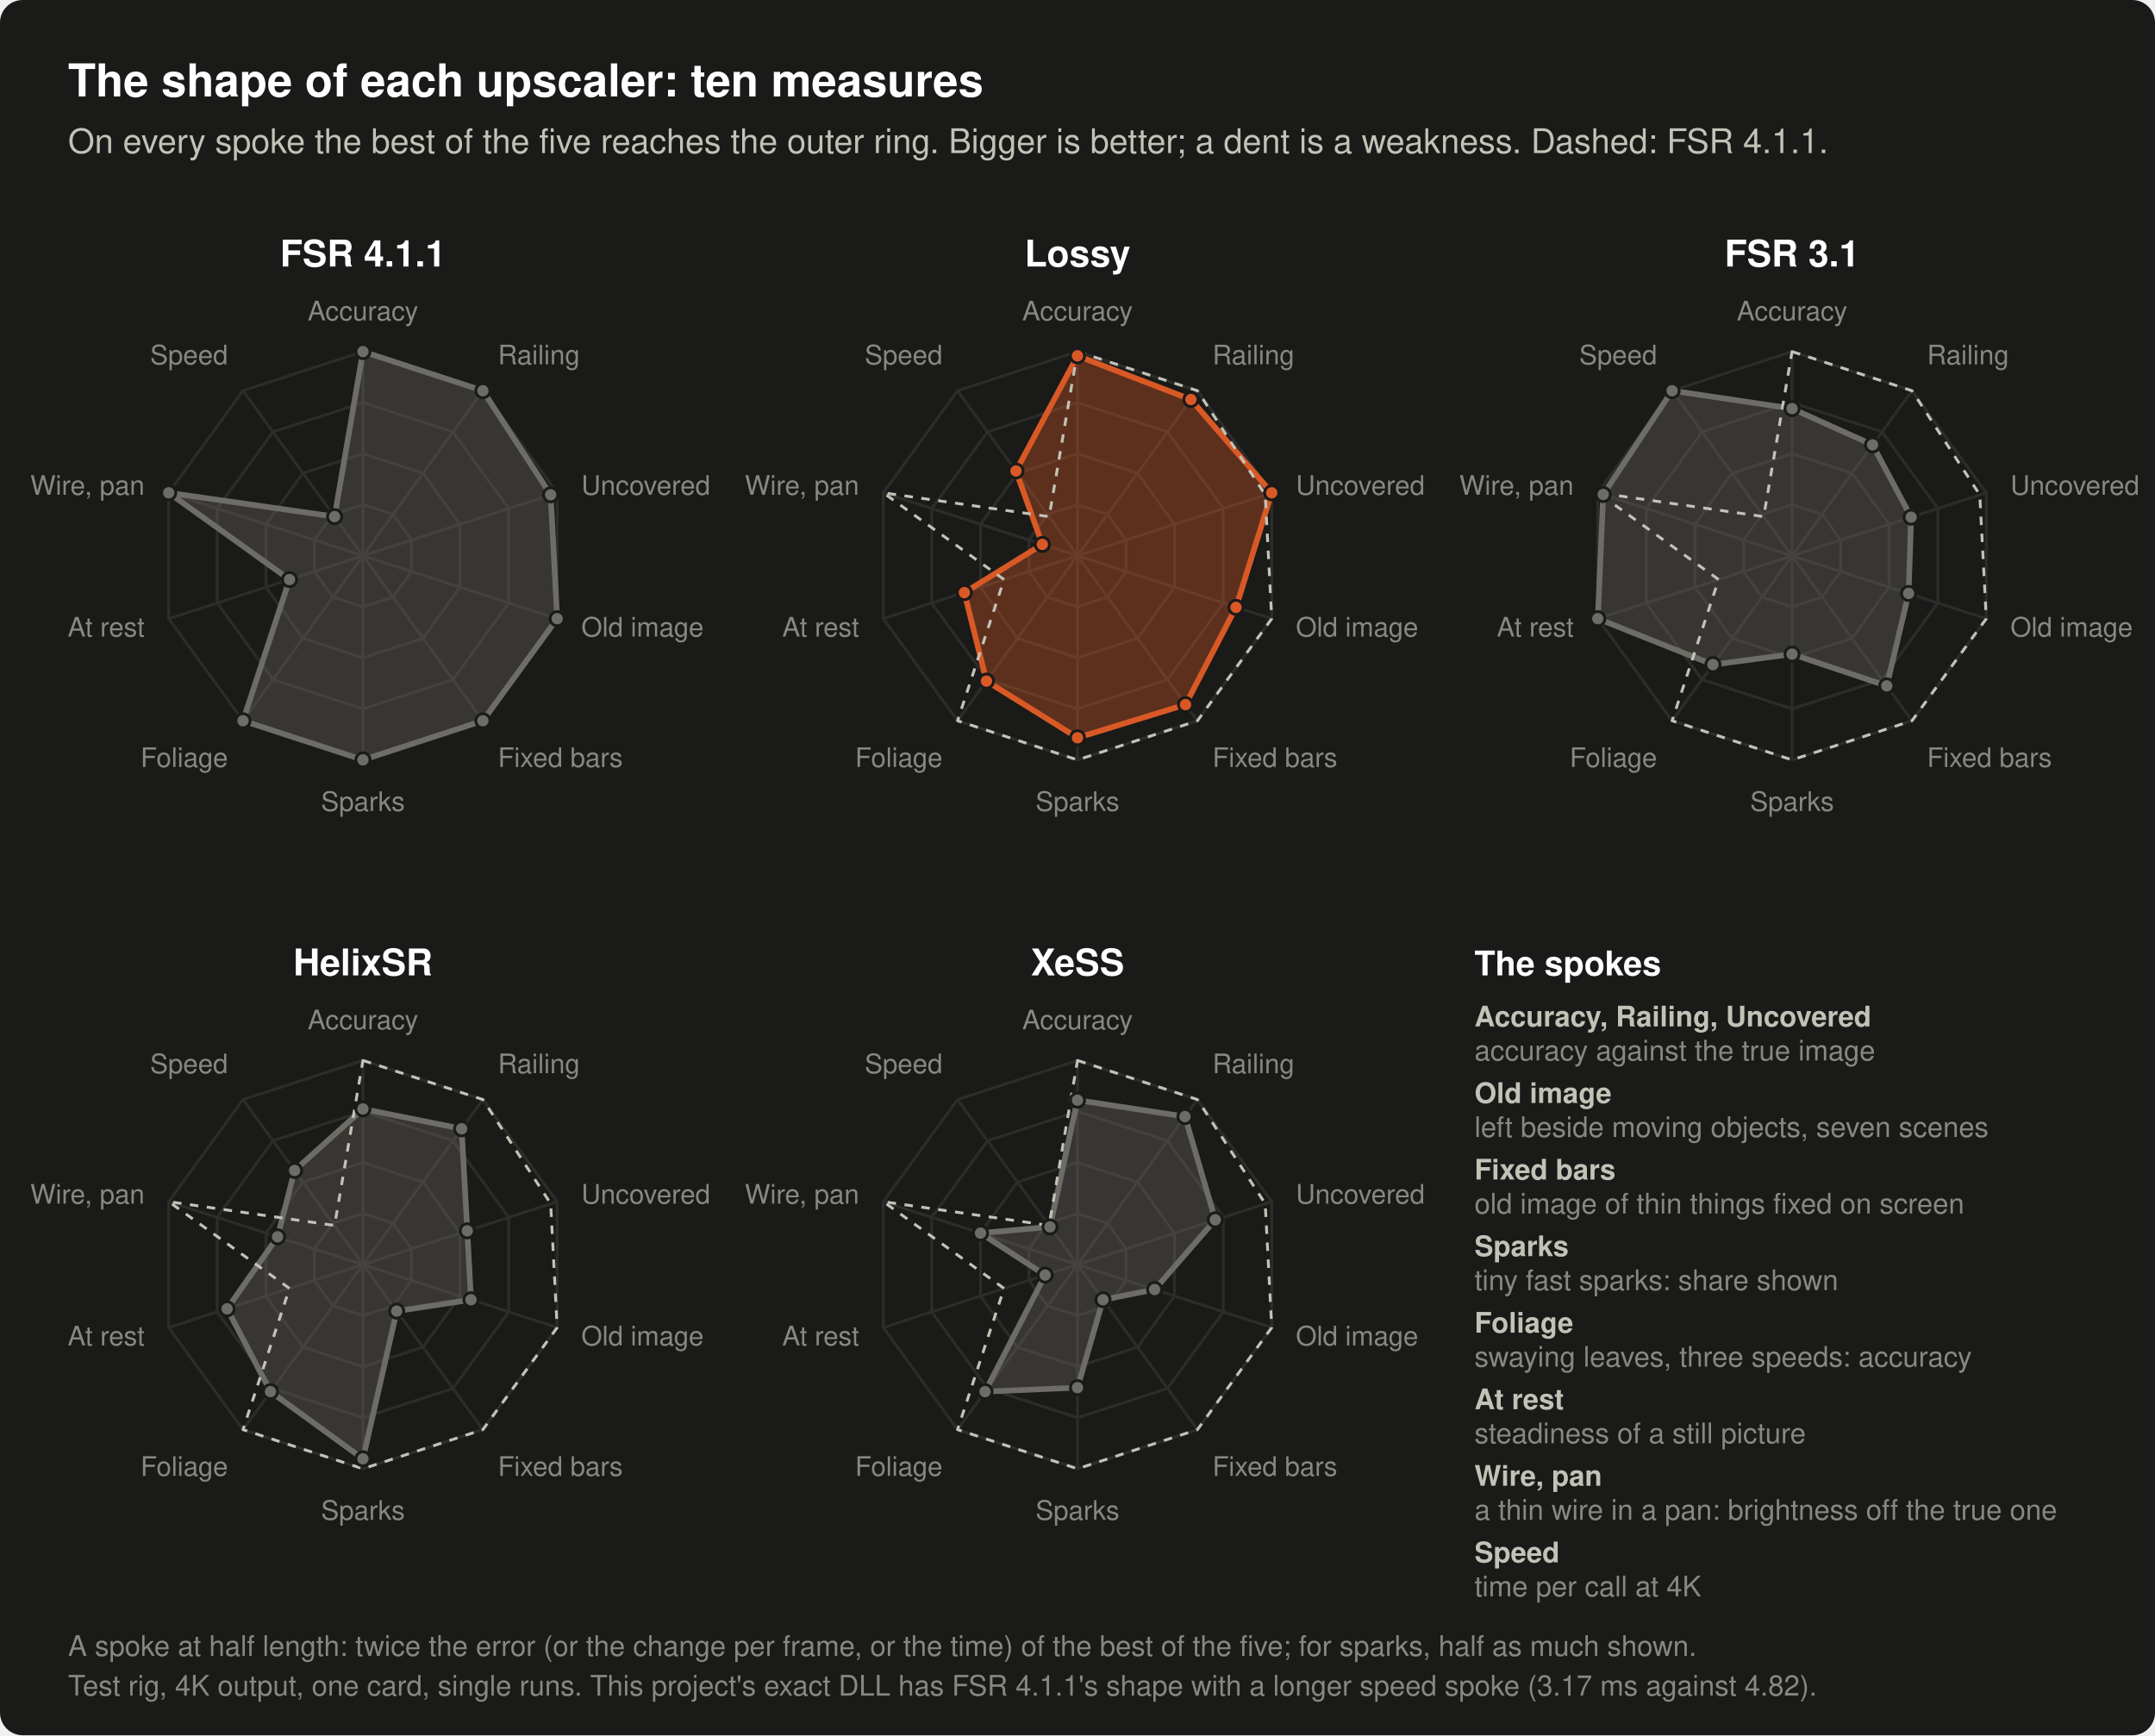
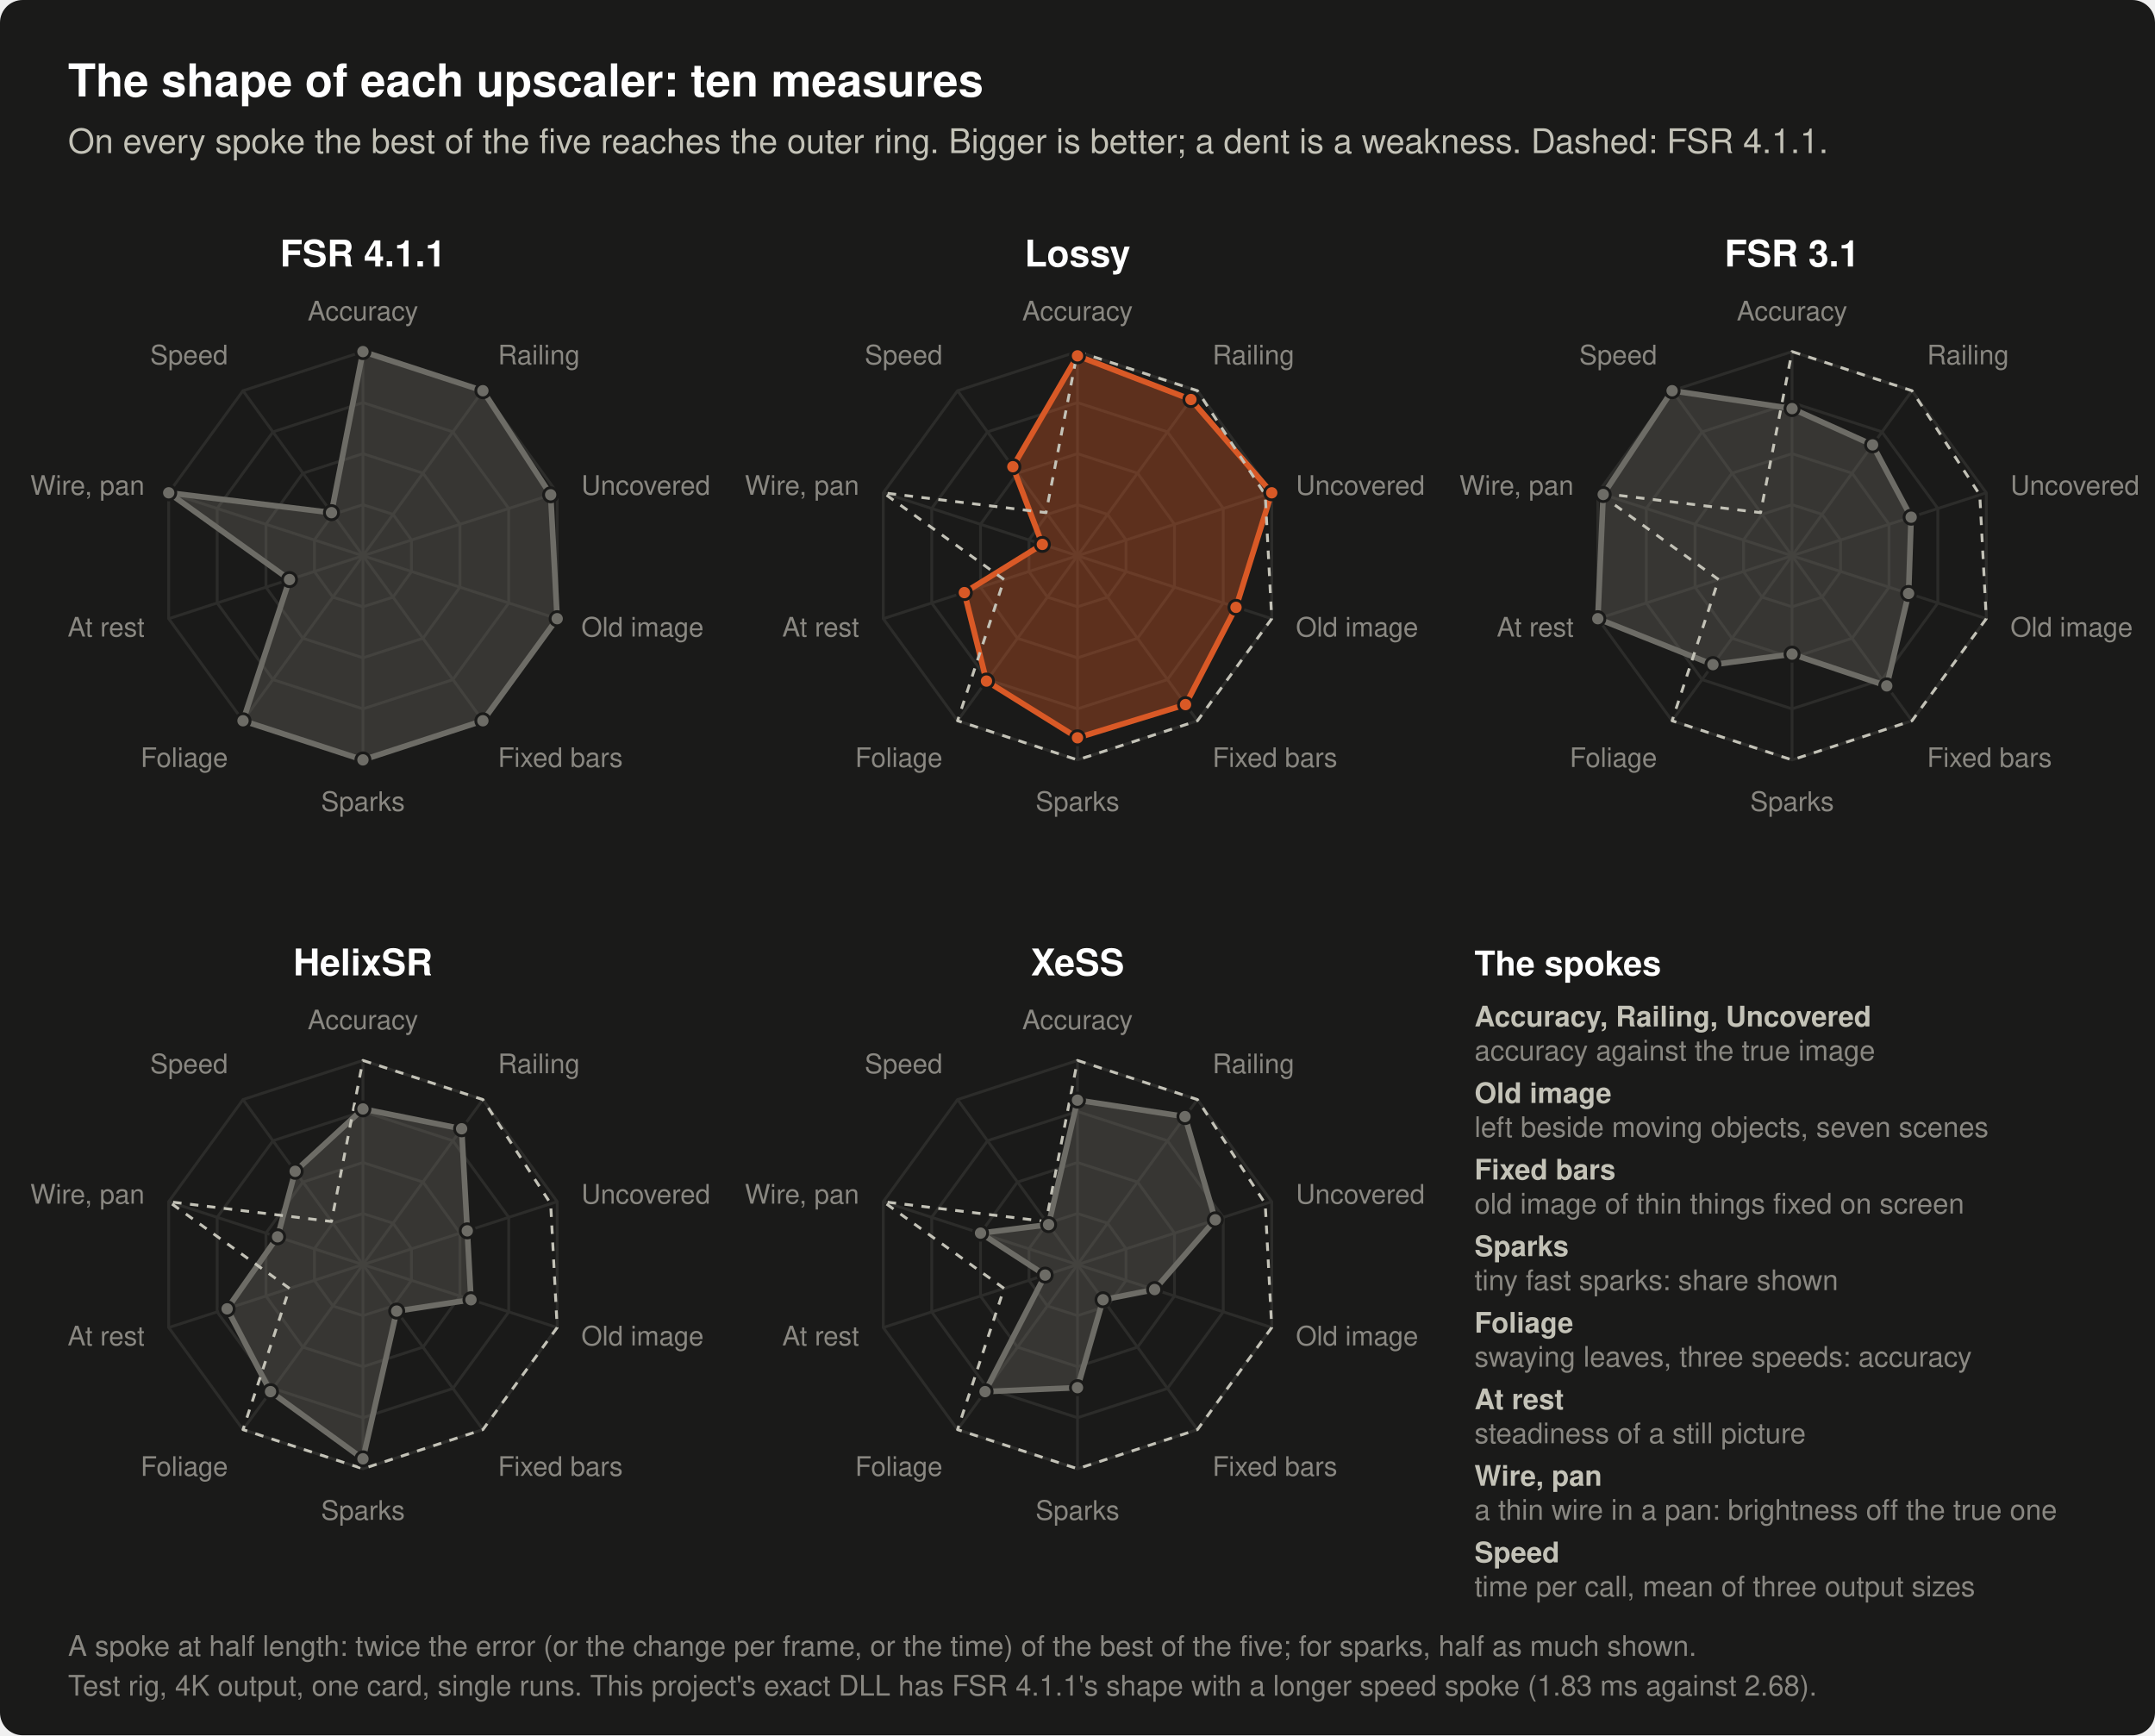
- <svg xmlns="http://www.w3.org/2000/svg" width="760" height="612" viewBox="0 0 760 612" role="img" aria-label="Five radar charts, one per upscaler, each with ten spokes; on every spoke the best of the five reaches the outer ring and the others reach in proportion to it, so a larger shape is better and a dent is a weakness. Still picture and moving background, mean: accuracy (dB): FSR 4.1.1 46.80 dB, Lossy 46.62 dB, FSR 3.1 43.95 dB, HelixSR 44.45 dB, XeSS 44.92 dB. Thin railing in motion: accuracy (dB): FSR 4.1.1 41.82 dB, Lossy 41.34 dB, FSR 3.1 38.36 dB, HelixSR 40.12 dB, XeSS 40.86 dB. Areas a moving object has just uncovered, mean of a panning and a still camera: accuracy (dB): FSR 4.1.1 33.55 dB, Lossy 33.84 dB, FSR 3.1 29.59 dB, HelixSR 28.44 dB, XeSS 30.87 dB. Old image beside a moving object, mean of seven scenes: error (of 255): FSR 4.1.1 1.92, Lossy 2.35, FSR 3.1 3.20, HelixSR 3.45, XeSS 4.84. Thin bars fixed on screen in front of a panning background, mean of four pans: error where their old image lands (of 255): FSR 4.1.1 0.82, Lossy 0.91, FSR 3.1 1.04, HelixSR 2.92, XeSS 3.85. Tiny fast sparks: share of their brightness shown (%): FSR 4.1.1 83%, Lossy 74%, FSR 3.1 40%, HelixSR 79%, XeSS 50%. Leaves swaying without motion vectors, mean of three sway speeds: error (of 255): FSR 4.1.1 11.0, Lossy 14.5, FSR 3.1 16.7, HelixSR 14.3, XeSS 14.3. Still picture: change per frame (of 255): FSR 4.1.1 0.037, Lossy 0.024, FSR 3.1 0.014, HelixSR 0.020, XeSS 0.084. Thin wire under a slow pan: how far its brightness is from the true one (of 255): FSR 4.1.1 10.5, Lossy 57.8, FSR 3.1 10.8, HelixSR 23.9, XeSS 21.0. Time per upscale call at 3840x2160 (ms): FSR 4.1.1 4.82 ms, Lossy 2.22 ms, FSR 3.1 1.14 ms, HelixSR 2.00 ms, XeSS 4.98 ms.">
+ <svg xmlns="http://www.w3.org/2000/svg" width="760" height="612" viewBox="0 0 760 612" role="img" aria-label="Five radar charts, one per upscaler, each with ten spokes; on every spoke the best of the five reaches the outer ring and the others reach in proportion to it, so a larger shape is better and a dent is a weakness. Still picture and moving background, mean: accuracy (dB): FSR 4.1.1 46.80 dB, Lossy 46.62 dB, FSR 3.1 43.95 dB, HelixSR 44.45 dB, XeSS 44.92 dB. Thin railing in motion: accuracy (dB): FSR 4.1.1 41.82 dB, Lossy 41.34 dB, FSR 3.1 38.36 dB, HelixSR 40.12 dB, XeSS 40.86 dB. Areas a moving object has just uncovered, mean of a panning and a still camera: accuracy (dB): FSR 4.1.1 33.55 dB, Lossy 33.84 dB, FSR 3.1 29.59 dB, HelixSR 28.44 dB, XeSS 30.87 dB. Old image beside a moving object, mean of seven scenes: error (of 255): FSR 4.1.1 1.92, Lossy 2.35, FSR 3.1 3.20, HelixSR 3.45, XeSS 4.84. Thin bars fixed on screen in front of a panning background, mean of four pans: error where their old image lands (of 255): FSR 4.1.1 0.82, Lossy 0.91, FSR 3.1 1.04, HelixSR 2.92, XeSS 3.85. Tiny fast sparks: share of their brightness shown (%): FSR 4.1.1 83%, Lossy 74%, FSR 3.1 40%, HelixSR 79%, XeSS 50%. Leaves swaying without motion vectors, mean of three sway speeds: error (of 255): FSR 4.1.1 11.0, Lossy 14.5, FSR 3.1 16.7, HelixSR 14.3, XeSS 14.3. Still picture: change per frame (of 255): FSR 4.1.1 0.037, Lossy 0.024, FSR 3.1 0.014, HelixSR 0.020, XeSS 0.084. Thin wire under a slow pan: how far its brightness is from the true one (of 255): FSR 4.1.1 10.5, Lossy 57.8, FSR 3.1 10.8, HelixSR 23.9, XeSS 21.0. Time per upscale call, mean of 1080p, 1440p and 4K output (ms): FSR 4.1.1 2.68 ms, Lossy 1.30 ms, FSR 3.1 0.70 ms, HelixSR 1.24 ms, XeSS 2.90 ms.">
  <rect x="0.0" y="0.0" width="760.0" height="612.0" rx="8" fill="#1a1a19" />
  <text x="24.0" y="34.0" font-family="-apple-system, 'Segoe UI', Helvetica, Arial, sans-serif" font-size="16" font-weight="600" text-anchor="start" fill="#ffffff">The shape of each upscaler: ten measures</text>
  <text x="24.0" y="54.0" font-family="-apple-system, 'Segoe UI', Helvetica, Arial, sans-serif" font-size="12" text-anchor="start" fill="#c3c2b7">On every spoke the best of the five reaches the outer ring. Bigger is better; a dent is a weakness. Dashed: FSR 4.1.1.</text>
  <text x="128.0" y="94.0" font-family="-apple-system, 'Segoe UI', Helvetica, Arial, sans-serif" font-size="13" font-weight="600" text-anchor="middle" fill="#ffffff">FSR 4.1.1</text>
  <polygon points="128.0,178.0 138.6,181.4 145.1,190.4 145.1,201.6 138.6,210.6 128.0,214.0 117.4,210.6 110.9,201.6 110.9,190.4 117.4,181.4" fill="none" stroke="#2c2c2a" stroke-width="1" />
  <polygon points="128.0,160.0 149.2,166.9 162.2,184.9 162.2,207.1 149.2,225.1 128.0,232.0 106.8,225.1 93.8,207.1 93.8,184.9 106.8,166.9" fill="none" stroke="#2c2c2a" stroke-width="1" />
  <polygon points="128.0,142.0 159.7,152.3 179.4,179.3 179.4,212.7 159.7,239.7 128.0,250.0 96.3,239.7 76.6,212.7 76.6,179.3 96.3,152.3" fill="none" stroke="#2c2c2a" stroke-width="1" />
  <polygon points="128.0,124.0 170.3,137.8 196.5,173.8 196.5,218.2 170.3,254.2 128.0,268.0 85.7,254.2 59.5,218.2 59.5,173.8 85.7,137.8" fill="none" stroke="#2c2c2a" stroke-width="1" />
  <line x1="128.0" y1="196.0" x2="128.0" y2="124.0" stroke="#2c2c2a" stroke-width="1" />
  <line x1="128.0" y1="196.0" x2="170.3" y2="137.8" stroke="#2c2c2a" stroke-width="1" />
  <line x1="128.0" y1="196.0" x2="196.5" y2="173.8" stroke="#2c2c2a" stroke-width="1" />
  <line x1="128.0" y1="196.0" x2="196.5" y2="218.2" stroke="#2c2c2a" stroke-width="1" />
  <line x1="128.0" y1="196.0" x2="170.3" y2="254.2" stroke="#2c2c2a" stroke-width="1" />
  <line x1="128.0" y1="196.0" x2="128.0" y2="268.0" stroke="#2c2c2a" stroke-width="1" />
  <line x1="128.0" y1="196.0" x2="85.7" y2="254.2" stroke="#2c2c2a" stroke-width="1" />
  <line x1="128.0" y1="196.0" x2="59.5" y2="218.2" stroke="#2c2c2a" stroke-width="1" />
  <line x1="128.0" y1="196.0" x2="59.5" y2="173.8" stroke="#2c2c2a" stroke-width="1" />
  <line x1="128.0" y1="196.0" x2="85.7" y2="137.8" stroke="#2c2c2a" stroke-width="1" />
-   <polygon points="128.0,124.0 170.3,137.8 194.2,174.5 196.5,218.2 170.3,254.2 128.0,268.0 85.7,254.2 102.1,204.4 59.5,173.8 118.0,182.2" fill="#6d6c66" fill-opacity="0.35" stroke="#6d6c66" stroke-width="2" stroke-linejoin="round" />
+   <polygon points="128.0,124.0 170.3,137.8 194.2,174.5 196.5,218.2 170.3,254.2 128.0,268.0 85.7,254.2 102.1,204.4 59.5,173.8 116.9,180.8" fill="#6d6c66" fill-opacity="0.35" stroke="#6d6c66" stroke-width="2" stroke-linejoin="round" />
  <circle cx="128.0" cy="124.0" r="2.5" fill="#6d6c66" stroke="#1a1a19" stroke-width="1" />
  <circle cx="170.3" cy="137.8" r="2.5" fill="#6d6c66" stroke="#1a1a19" stroke-width="1" />
  <circle cx="194.2" cy="174.5" r="2.5" fill="#6d6c66" stroke="#1a1a19" stroke-width="1" />
  <circle cx="196.5" cy="218.2" r="2.5" fill="#6d6c66" stroke="#1a1a19" stroke-width="1" />
  <circle cx="170.3" cy="254.2" r="2.5" fill="#6d6c66" stroke="#1a1a19" stroke-width="1" />
  <circle cx="128.0" cy="268.0" r="2.5" fill="#6d6c66" stroke="#1a1a19" stroke-width="1" />
  <circle cx="85.7" cy="254.2" r="2.5" fill="#6d6c66" stroke="#1a1a19" stroke-width="1" />
  <circle cx="102.1" cy="204.4" r="2.5" fill="#6d6c66" stroke="#1a1a19" stroke-width="1" />
  <circle cx="59.5" cy="173.8" r="2.5" fill="#6d6c66" stroke="#1a1a19" stroke-width="1" />
-   <circle cx="118.0" cy="182.2" r="2.5" fill="#6d6c66" stroke="#1a1a19" stroke-width="1" />
+   <circle cx="116.9" cy="180.8" r="2.5" fill="#6d6c66" stroke="#1a1a19" stroke-width="1" />
  <text x="128.0" y="113.0" font-family="-apple-system, 'Segoe UI', Helvetica, Arial, sans-serif" font-size="9.5" text-anchor="middle" fill="#898781">Accuracy</text>
  <text x="175.6" y="128.5" font-family="-apple-system, 'Segoe UI', Helvetica, Arial, sans-serif" font-size="9.5" text-anchor="start" fill="#898781">Railing</text>
  <text x="205.0" y="174.5" font-family="-apple-system, 'Segoe UI', Helvetica, Arial, sans-serif" font-size="9.5" text-anchor="start" fill="#898781">Uncovered</text>
  <text x="205.0" y="224.5" font-family="-apple-system, 'Segoe UI', Helvetica, Arial, sans-serif" font-size="9.5" text-anchor="start" fill="#898781">Old image</text>
  <text x="175.6" y="270.5" font-family="-apple-system, 'Segoe UI', Helvetica, Arial, sans-serif" font-size="9.5" text-anchor="start" fill="#898781">Fixed bars</text>
  <text x="128.0" y="286.0" font-family="-apple-system, 'Segoe UI', Helvetica, Arial, sans-serif" font-size="9.5" text-anchor="middle" fill="#898781">Sparks</text>
  <text x="80.4" y="270.5" font-family="-apple-system, 'Segoe UI', Helvetica, Arial, sans-serif" font-size="9.5" text-anchor="end" fill="#898781">Foliage</text>
  <text x="51.0" y="224.5" font-family="-apple-system, 'Segoe UI', Helvetica, Arial, sans-serif" font-size="9.5" text-anchor="end" fill="#898781">At rest</text>
  <text x="51.0" y="174.5" font-family="-apple-system, 'Segoe UI', Helvetica, Arial, sans-serif" font-size="9.5" text-anchor="end" fill="#898781">Wire, pan</text>
  <text x="80.4" y="128.5" font-family="-apple-system, 'Segoe UI', Helvetica, Arial, sans-serif" font-size="9.5" text-anchor="end" fill="#898781">Speed</text>
  <text x="380.0" y="94.0" font-family="-apple-system, 'Segoe UI', Helvetica, Arial, sans-serif" font-size="13" font-weight="600" text-anchor="middle" fill="#ffffff">Lossy</text>
  <polygon points="380.0,178.0 390.6,181.4 397.1,190.4 397.1,201.6 390.6,210.6 380.0,214.0 369.4,210.6 362.9,201.6 362.9,190.4 369.4,181.4" fill="none" stroke="#2c2c2a" stroke-width="1" />
  <polygon points="380.0,160.0 401.2,166.9 414.2,184.9 414.2,207.1 401.2,225.1 380.0,232.0 358.8,225.1 345.8,207.1 345.8,184.9 358.8,166.9" fill="none" stroke="#2c2c2a" stroke-width="1" />
  <polygon points="380.0,142.0 411.7,152.3 431.4,179.3 431.4,212.7 411.7,239.7 380.0,250.0 348.3,239.7 328.6,212.7 328.6,179.3 348.3,152.3" fill="none" stroke="#2c2c2a" stroke-width="1" />
  <polygon points="380.0,124.0 422.3,137.8 448.5,173.8 448.5,218.2 422.3,254.2 380.0,268.0 337.7,254.2 311.5,218.2 311.5,173.8 337.7,137.8" fill="none" stroke="#2c2c2a" stroke-width="1" />
  <line x1="380.0" y1="196.0" x2="380.0" y2="124.0" stroke="#2c2c2a" stroke-width="1" />
  <line x1="380.0" y1="196.0" x2="422.3" y2="137.8" stroke="#2c2c2a" stroke-width="1" />
  <line x1="380.0" y1="196.0" x2="448.5" y2="173.8" stroke="#2c2c2a" stroke-width="1" />
  <line x1="380.0" y1="196.0" x2="448.5" y2="218.2" stroke="#2c2c2a" stroke-width="1" />
  <line x1="380.0" y1="196.0" x2="422.3" y2="254.2" stroke="#2c2c2a" stroke-width="1" />
  <line x1="380.0" y1="196.0" x2="380.0" y2="268.0" stroke="#2c2c2a" stroke-width="1" />
  <line x1="380.0" y1="196.0" x2="337.7" y2="254.2" stroke="#2c2c2a" stroke-width="1" />
  <line x1="380.0" y1="196.0" x2="311.5" y2="218.2" stroke="#2c2c2a" stroke-width="1" />
  <line x1="380.0" y1="196.0" x2="311.5" y2="173.8" stroke="#2c2c2a" stroke-width="1" />
  <line x1="380.0" y1="196.0" x2="337.7" y2="137.8" stroke="#2c2c2a" stroke-width="1" />
-   <polygon points="380.0,125.5 420.0,140.9 448.5,173.8 435.9,214.2 418.1,248.5 380.0,260.2 347.9,240.2 340.1,209.0 367.6,192.0 358.3,166.1" fill="#d95926" fill-opacity="0.35" stroke="#d95926" stroke-width="2" stroke-linejoin="round" />
-   <polygon points="380.0,124.0 422.3,137.8 446.2,174.5 448.5,218.2 422.3,254.2 380.0,268.0 337.7,254.2 354.1,204.4 311.5,173.8 370.0,182.2" fill="none" stroke="#c3c2b7" stroke-width="1" stroke-dasharray="3 3" stroke-linejoin="round" />
+   <polygon points="380.0,125.5 420.0,140.9 448.5,173.8 435.9,214.2 418.1,248.5 380.0,260.2 347.9,240.2 340.1,209.0 367.6,192.0 357.2,164.6" fill="#d95926" fill-opacity="0.35" stroke="#d95926" stroke-width="2" stroke-linejoin="round" />
+   <polygon points="380.0,124.0 422.3,137.8 446.2,174.5 448.5,218.2 422.3,254.2 380.0,268.0 337.7,254.2 354.1,204.4 311.5,173.8 368.9,180.8" fill="none" stroke="#c3c2b7" stroke-width="1" stroke-dasharray="3 3" stroke-linejoin="round" />
  <circle cx="380.0" cy="125.5" r="2.5" fill="#d95926" stroke="#1a1a19" stroke-width="1" />
  <circle cx="420.0" cy="140.9" r="2.5" fill="#d95926" stroke="#1a1a19" stroke-width="1" />
  <circle cx="448.5" cy="173.8" r="2.5" fill="#d95926" stroke="#1a1a19" stroke-width="1" />
  <circle cx="435.9" cy="214.2" r="2.5" fill="#d95926" stroke="#1a1a19" stroke-width="1" />
  <circle cx="418.1" cy="248.5" r="2.5" fill="#d95926" stroke="#1a1a19" stroke-width="1" />
  <circle cx="380.0" cy="260.2" r="2.5" fill="#d95926" stroke="#1a1a19" stroke-width="1" />
  <circle cx="347.9" cy="240.2" r="2.5" fill="#d95926" stroke="#1a1a19" stroke-width="1" />
  <circle cx="340.1" cy="209.0" r="2.5" fill="#d95926" stroke="#1a1a19" stroke-width="1" />
  <circle cx="367.6" cy="192.0" r="2.5" fill="#d95926" stroke="#1a1a19" stroke-width="1" />
-   <circle cx="358.3" cy="166.1" r="2.5" fill="#d95926" stroke="#1a1a19" stroke-width="1" />
+   <circle cx="357.2" cy="164.6" r="2.5" fill="#d95926" stroke="#1a1a19" stroke-width="1" />
  <text x="380.0" y="113.0" font-family="-apple-system, 'Segoe UI', Helvetica, Arial, sans-serif" font-size="9.5" text-anchor="middle" fill="#898781">Accuracy</text>
  <text x="427.6" y="128.5" font-family="-apple-system, 'Segoe UI', Helvetica, Arial, sans-serif" font-size="9.5" text-anchor="start" fill="#898781">Railing</text>
  <text x="457.0" y="174.5" font-family="-apple-system, 'Segoe UI', Helvetica, Arial, sans-serif" font-size="9.5" text-anchor="start" fill="#898781">Uncovered</text>
  <text x="457.0" y="224.5" font-family="-apple-system, 'Segoe UI', Helvetica, Arial, sans-serif" font-size="9.5" text-anchor="start" fill="#898781">Old image</text>
  <text x="427.6" y="270.5" font-family="-apple-system, 'Segoe UI', Helvetica, Arial, sans-serif" font-size="9.5" text-anchor="start" fill="#898781">Fixed bars</text>
  <text x="380.0" y="286.0" font-family="-apple-system, 'Segoe UI', Helvetica, Arial, sans-serif" font-size="9.5" text-anchor="middle" fill="#898781">Sparks</text>
  <text x="332.4" y="270.5" font-family="-apple-system, 'Segoe UI', Helvetica, Arial, sans-serif" font-size="9.5" text-anchor="end" fill="#898781">Foliage</text>
  <text x="303.0" y="224.5" font-family="-apple-system, 'Segoe UI', Helvetica, Arial, sans-serif" font-size="9.5" text-anchor="end" fill="#898781">At rest</text>
  <text x="303.0" y="174.5" font-family="-apple-system, 'Segoe UI', Helvetica, Arial, sans-serif" font-size="9.5" text-anchor="end" fill="#898781">Wire, pan</text>
  <text x="332.4" y="128.5" font-family="-apple-system, 'Segoe UI', Helvetica, Arial, sans-serif" font-size="9.5" text-anchor="end" fill="#898781">Speed</text>
  <text x="632.0" y="94.0" font-family="-apple-system, 'Segoe UI', Helvetica, Arial, sans-serif" font-size="13" font-weight="600" text-anchor="middle" fill="#ffffff">FSR 3.1</text>
  <polygon points="632.0,178.0 642.6,181.4 649.1,190.4 649.1,201.6 642.6,210.6 632.0,214.0 621.4,210.6 614.9,201.6 614.9,190.4 621.4,181.4" fill="none" stroke="#2c2c2a" stroke-width="1" />
  <polygon points="632.0,160.0 653.2,166.9 666.2,184.9 666.2,207.1 653.2,225.1 632.0,232.0 610.8,225.1 597.8,207.1 597.8,184.9 610.8,166.9" fill="none" stroke="#2c2c2a" stroke-width="1" />
  <polygon points="632.0,142.0 663.7,152.3 683.4,179.3 683.4,212.7 663.7,239.7 632.0,250.0 600.3,239.7 580.6,212.7 580.6,179.3 600.3,152.3" fill="none" stroke="#2c2c2a" stroke-width="1" />
  <polygon points="632.0,124.0 674.3,137.8 700.5,173.8 700.5,218.2 674.3,254.2 632.0,268.0 589.7,254.2 563.5,218.2 563.5,173.8 589.7,137.8" fill="none" stroke="#2c2c2a" stroke-width="1" />
  <line x1="632.0" y1="196.0" x2="632.0" y2="124.0" stroke="#2c2c2a" stroke-width="1" />
  <line x1="632.0" y1="196.0" x2="674.3" y2="137.8" stroke="#2c2c2a" stroke-width="1" />
  <line x1="632.0" y1="196.0" x2="700.5" y2="173.8" stroke="#2c2c2a" stroke-width="1" />
  <line x1="632.0" y1="196.0" x2="700.5" y2="218.2" stroke="#2c2c2a" stroke-width="1" />
  <line x1="632.0" y1="196.0" x2="674.3" y2="254.2" stroke="#2c2c2a" stroke-width="1" />
  <line x1="632.0" y1="196.0" x2="632.0" y2="268.0" stroke="#2c2c2a" stroke-width="1" />
  <line x1="632.0" y1="196.0" x2="589.7" y2="254.2" stroke="#2c2c2a" stroke-width="1" />
  <line x1="632.0" y1="196.0" x2="563.5" y2="218.2" stroke="#2c2c2a" stroke-width="1" />
  <line x1="632.0" y1="196.0" x2="563.5" y2="173.8" stroke="#2c2c2a" stroke-width="1" />
  <line x1="632.0" y1="196.0" x2="589.7" y2="137.8" stroke="#2c2c2a" stroke-width="1" />
  <polygon points="632.0,144.1 660.4,156.9 674.0,182.4 673.1,209.3 665.4,241.9 632.0,230.7 604.1,234.4 563.5,218.2 565.4,174.4 589.7,137.8" fill="#6d6c66" fill-opacity="0.35" stroke="#6d6c66" stroke-width="2" stroke-linejoin="round" />
-   <polygon points="632.0,124.0 674.3,137.8 698.2,174.5 700.5,218.2 674.3,254.2 632.0,268.0 589.7,254.2 606.1,204.4 563.5,173.8 622.0,182.2" fill="none" stroke="#c3c2b7" stroke-width="1" stroke-dasharray="3 3" stroke-linejoin="round" />
+   <polygon points="632.0,124.0 674.3,137.8 698.2,174.5 700.5,218.2 674.3,254.2 632.0,268.0 589.7,254.2 606.1,204.4 563.5,173.8 620.9,180.8" fill="none" stroke="#c3c2b7" stroke-width="1" stroke-dasharray="3 3" stroke-linejoin="round" />
  <circle cx="632.0" cy="144.1" r="2.5" fill="#6d6c66" stroke="#1a1a19" stroke-width="1" />
  <circle cx="660.4" cy="156.9" r="2.5" fill="#6d6c66" stroke="#1a1a19" stroke-width="1" />
  <circle cx="674.0" cy="182.4" r="2.5" fill="#6d6c66" stroke="#1a1a19" stroke-width="1" />
  <circle cx="673.1" cy="209.3" r="2.5" fill="#6d6c66" stroke="#1a1a19" stroke-width="1" />
  <circle cx="665.4" cy="241.9" r="2.5" fill="#6d6c66" stroke="#1a1a19" stroke-width="1" />
  <circle cx="632.0" cy="230.7" r="2.5" fill="#6d6c66" stroke="#1a1a19" stroke-width="1" />
  <circle cx="604.1" cy="234.4" r="2.5" fill="#6d6c66" stroke="#1a1a19" stroke-width="1" />
  <circle cx="563.5" cy="218.2" r="2.5" fill="#6d6c66" stroke="#1a1a19" stroke-width="1" />
  <circle cx="565.4" cy="174.4" r="2.5" fill="#6d6c66" stroke="#1a1a19" stroke-width="1" />
  <circle cx="589.7" cy="137.8" r="2.5" fill="#6d6c66" stroke="#1a1a19" stroke-width="1" />
  <text x="632.0" y="113.0" font-family="-apple-system, 'Segoe UI', Helvetica, Arial, sans-serif" font-size="9.5" text-anchor="middle" fill="#898781">Accuracy</text>
  <text x="679.6" y="128.5" font-family="-apple-system, 'Segoe UI', Helvetica, Arial, sans-serif" font-size="9.5" text-anchor="start" fill="#898781">Railing</text>
  <text x="709.0" y="174.5" font-family="-apple-system, 'Segoe UI', Helvetica, Arial, sans-serif" font-size="9.5" text-anchor="start" fill="#898781">Uncovered</text>
  <text x="709.0" y="224.5" font-family="-apple-system, 'Segoe UI', Helvetica, Arial, sans-serif" font-size="9.5" text-anchor="start" fill="#898781">Old image</text>
  <text x="679.6" y="270.5" font-family="-apple-system, 'Segoe UI', Helvetica, Arial, sans-serif" font-size="9.5" text-anchor="start" fill="#898781">Fixed bars</text>
  <text x="632.0" y="286.0" font-family="-apple-system, 'Segoe UI', Helvetica, Arial, sans-serif" font-size="9.5" text-anchor="middle" fill="#898781">Sparks</text>
  <text x="584.4" y="270.5" font-family="-apple-system, 'Segoe UI', Helvetica, Arial, sans-serif" font-size="9.5" text-anchor="end" fill="#898781">Foliage</text>
  <text x="555.0" y="224.5" font-family="-apple-system, 'Segoe UI', Helvetica, Arial, sans-serif" font-size="9.5" text-anchor="end" fill="#898781">At rest</text>
  <text x="555.0" y="174.5" font-family="-apple-system, 'Segoe UI', Helvetica, Arial, sans-serif" font-size="9.5" text-anchor="end" fill="#898781">Wire, pan</text>
  <text x="584.4" y="128.5" font-family="-apple-system, 'Segoe UI', Helvetica, Arial, sans-serif" font-size="9.5" text-anchor="end" fill="#898781">Speed</text>
  <text x="128.0" y="344.0" font-family="-apple-system, 'Segoe UI', Helvetica, Arial, sans-serif" font-size="13" font-weight="600" text-anchor="middle" fill="#ffffff">HelixSR</text>
  <polygon points="128.0,428.0 138.6,431.4 145.1,440.4 145.1,451.6 138.6,460.6 128.0,464.0 117.4,460.6 110.9,451.6 110.9,440.4 117.4,431.4" fill="none" stroke="#2c2c2a" stroke-width="1" />
  <polygon points="128.0,410.0 149.2,416.9 162.2,434.9 162.2,457.1 149.2,475.1 128.0,482.0 106.8,475.1 93.8,457.1 93.8,434.9 106.8,416.9" fill="none" stroke="#2c2c2a" stroke-width="1" />
  <polygon points="128.0,392.0 159.7,402.3 179.4,429.3 179.4,462.7 159.7,489.7 128.0,500.0 96.3,489.7 76.6,462.7 76.6,429.3 96.3,402.3" fill="none" stroke="#2c2c2a" stroke-width="1" />
  <polygon points="128.0,374.0 170.3,387.8 196.5,423.8 196.5,468.2 170.3,504.2 128.0,518.0 85.7,504.2 59.5,468.2 59.5,423.8 85.7,387.8" fill="none" stroke="#2c2c2a" stroke-width="1" />
  <line x1="128.0" y1="446.0" x2="128.0" y2="374.0" stroke="#2c2c2a" stroke-width="1" />
  <line x1="128.0" y1="446.0" x2="170.3" y2="387.8" stroke="#2c2c2a" stroke-width="1" />
  <line x1="128.0" y1="446.0" x2="196.5" y2="423.8" stroke="#2c2c2a" stroke-width="1" />
  <line x1="128.0" y1="446.0" x2="196.5" y2="468.2" stroke="#2c2c2a" stroke-width="1" />
  <line x1="128.0" y1="446.0" x2="170.3" y2="504.2" stroke="#2c2c2a" stroke-width="1" />
  <line x1="128.0" y1="446.0" x2="128.0" y2="518.0" stroke="#2c2c2a" stroke-width="1" />
  <line x1="128.0" y1="446.0" x2="85.7" y2="504.2" stroke="#2c2c2a" stroke-width="1" />
  <line x1="128.0" y1="446.0" x2="59.5" y2="468.2" stroke="#2c2c2a" stroke-width="1" />
  <line x1="128.0" y1="446.0" x2="59.5" y2="423.8" stroke="#2c2c2a" stroke-width="1" />
  <line x1="128.0" y1="446.0" x2="85.7" y2="387.8" stroke="#2c2c2a" stroke-width="1" />
-   <polygon points="128.0,391.1 162.8,398.1 164.8,434.1 166.1,458.4 139.9,462.4 128.0,514.5 95.4,490.8 80.1,461.6 97.9,436.2 103.9,412.8" fill="#6d6c66" fill-opacity="0.35" stroke="#6d6c66" stroke-width="2" stroke-linejoin="round" />
-   <polygon points="128.0,374.0 170.3,387.8 194.2,424.5 196.5,468.2 170.3,504.2 128.0,518.0 85.7,504.2 102.1,454.4 59.5,423.8 118.0,432.2" fill="none" stroke="#c3c2b7" stroke-width="1" stroke-dasharray="3 3" stroke-linejoin="round" />
+   <polygon points="128.0,391.1 162.8,398.1 164.8,434.1 166.1,458.4 139.9,462.4 128.0,514.5 95.4,490.8 80.1,461.6 97.9,436.2 104.1,413.1" fill="#6d6c66" fill-opacity="0.35" stroke="#6d6c66" stroke-width="2" stroke-linejoin="round" />
+   <polygon points="128.0,374.0 170.3,387.8 194.2,424.5 196.5,468.2 170.3,504.2 128.0,518.0 85.7,504.2 102.1,454.4 59.5,423.8 116.9,430.8" fill="none" stroke="#c3c2b7" stroke-width="1" stroke-dasharray="3 3" stroke-linejoin="round" />
  <circle cx="128.0" cy="391.1" r="2.5" fill="#6d6c66" stroke="#1a1a19" stroke-width="1" />
  <circle cx="162.8" cy="398.1" r="2.5" fill="#6d6c66" stroke="#1a1a19" stroke-width="1" />
  <circle cx="164.8" cy="434.1" r="2.5" fill="#6d6c66" stroke="#1a1a19" stroke-width="1" />
  <circle cx="166.1" cy="458.4" r="2.5" fill="#6d6c66" stroke="#1a1a19" stroke-width="1" />
  <circle cx="139.9" cy="462.4" r="2.5" fill="#6d6c66" stroke="#1a1a19" stroke-width="1" />
  <circle cx="128.0" cy="514.5" r="2.5" fill="#6d6c66" stroke="#1a1a19" stroke-width="1" />
  <circle cx="95.4" cy="490.8" r="2.5" fill="#6d6c66" stroke="#1a1a19" stroke-width="1" />
  <circle cx="80.1" cy="461.6" r="2.5" fill="#6d6c66" stroke="#1a1a19" stroke-width="1" />
  <circle cx="97.9" cy="436.2" r="2.5" fill="#6d6c66" stroke="#1a1a19" stroke-width="1" />
-   <circle cx="103.9" cy="412.8" r="2.5" fill="#6d6c66" stroke="#1a1a19" stroke-width="1" />
+   <circle cx="104.1" cy="413.1" r="2.5" fill="#6d6c66" stroke="#1a1a19" stroke-width="1" />
  <text x="128.0" y="363.0" font-family="-apple-system, 'Segoe UI', Helvetica, Arial, sans-serif" font-size="9.5" text-anchor="middle" fill="#898781">Accuracy</text>
  <text x="175.6" y="378.5" font-family="-apple-system, 'Segoe UI', Helvetica, Arial, sans-serif" font-size="9.5" text-anchor="start" fill="#898781">Railing</text>
  <text x="205.0" y="424.5" font-family="-apple-system, 'Segoe UI', Helvetica, Arial, sans-serif" font-size="9.5" text-anchor="start" fill="#898781">Uncovered</text>
  <text x="205.0" y="474.5" font-family="-apple-system, 'Segoe UI', Helvetica, Arial, sans-serif" font-size="9.5" text-anchor="start" fill="#898781">Old image</text>
  <text x="175.6" y="520.5" font-family="-apple-system, 'Segoe UI', Helvetica, Arial, sans-serif" font-size="9.5" text-anchor="start" fill="#898781">Fixed bars</text>
  <text x="128.0" y="536.0" font-family="-apple-system, 'Segoe UI', Helvetica, Arial, sans-serif" font-size="9.5" text-anchor="middle" fill="#898781">Sparks</text>
  <text x="80.4" y="520.5" font-family="-apple-system, 'Segoe UI', Helvetica, Arial, sans-serif" font-size="9.5" text-anchor="end" fill="#898781">Foliage</text>
  <text x="51.0" y="474.5" font-family="-apple-system, 'Segoe UI', Helvetica, Arial, sans-serif" font-size="9.5" text-anchor="end" fill="#898781">At rest</text>
  <text x="51.0" y="424.5" font-family="-apple-system, 'Segoe UI', Helvetica, Arial, sans-serif" font-size="9.5" text-anchor="end" fill="#898781">Wire, pan</text>
  <text x="80.4" y="378.5" font-family="-apple-system, 'Segoe UI', Helvetica, Arial, sans-serif" font-size="9.5" text-anchor="end" fill="#898781">Speed</text>
  <text x="380.0" y="344.0" font-family="-apple-system, 'Segoe UI', Helvetica, Arial, sans-serif" font-size="13" font-weight="600" text-anchor="middle" fill="#ffffff">XeSS</text>
  <polygon points="380.0,428.0 390.6,431.4 397.1,440.4 397.1,451.6 390.6,460.6 380.0,464.0 369.4,460.6 362.9,451.6 362.9,440.4 369.4,431.4" fill="none" stroke="#2c2c2a" stroke-width="1" />
  <polygon points="380.0,410.0 401.2,416.9 414.2,434.9 414.2,457.1 401.2,475.1 380.0,482.0 358.8,475.1 345.8,457.1 345.8,434.9 358.8,416.9" fill="none" stroke="#2c2c2a" stroke-width="1" />
  <polygon points="380.0,392.0 411.7,402.3 431.4,429.3 431.4,462.7 411.7,489.7 380.0,500.0 348.3,489.7 328.6,462.7 328.6,429.3 348.3,402.3" fill="none" stroke="#2c2c2a" stroke-width="1" />
  <polygon points="380.0,374.0 422.3,387.8 448.5,423.8 448.5,468.2 422.3,504.2 380.0,518.0 337.7,504.2 311.5,468.2 311.5,423.8 337.7,387.8" fill="none" stroke="#2c2c2a" stroke-width="1" />
  <line x1="380.0" y1="446.0" x2="380.0" y2="374.0" stroke="#2c2c2a" stroke-width="1" />
  <line x1="380.0" y1="446.0" x2="422.3" y2="387.8" stroke="#2c2c2a" stroke-width="1" />
  <line x1="380.0" y1="446.0" x2="448.5" y2="423.8" stroke="#2c2c2a" stroke-width="1" />
  <line x1="380.0" y1="446.0" x2="448.5" y2="468.2" stroke="#2c2c2a" stroke-width="1" />
  <line x1="380.0" y1="446.0" x2="422.3" y2="504.2" stroke="#2c2c2a" stroke-width="1" />
  <line x1="380.0" y1="446.0" x2="380.0" y2="518.0" stroke="#2c2c2a" stroke-width="1" />
  <line x1="380.0" y1="446.0" x2="337.7" y2="504.2" stroke="#2c2c2a" stroke-width="1" />
  <line x1="380.0" y1="446.0" x2="311.5" y2="468.2" stroke="#2c2c2a" stroke-width="1" />
  <line x1="380.0" y1="446.0" x2="311.5" y2="423.8" stroke="#2c2c2a" stroke-width="1" />
  <line x1="380.0" y1="446.0" x2="337.7" y2="387.8" stroke="#2c2c2a" stroke-width="1" />
-   <polygon points="380.0,388.0 417.9,393.8 428.6,430.2 407.2,454.8 389.0,458.4 380.0,489.4 347.4,490.8 368.6,449.7 345.8,434.9 370.3,432.7" fill="#6d6c66" fill-opacity="0.35" stroke="#6d6c66" stroke-width="2" stroke-linejoin="round" />
-   <polygon points="380.0,374.0 422.3,387.8 446.2,424.5 448.5,468.2 422.3,504.2 380.0,518.0 337.7,504.2 354.1,454.4 311.5,423.8 370.0,432.2" fill="none" stroke="#c3c2b7" stroke-width="1" stroke-dasharray="3 3" stroke-linejoin="round" />
+   <polygon points="380.0,388.0 417.9,393.8 428.6,430.2 407.2,454.8 389.0,458.4 380.0,489.4 347.4,490.8 368.6,449.7 345.8,434.9 369.8,431.9" fill="#6d6c66" fill-opacity="0.35" stroke="#6d6c66" stroke-width="2" stroke-linejoin="round" />
+   <polygon points="380.0,374.0 422.3,387.8 446.2,424.5 448.5,468.2 422.3,504.2 380.0,518.0 337.7,504.2 354.1,454.4 311.5,423.8 368.9,430.8" fill="none" stroke="#c3c2b7" stroke-width="1" stroke-dasharray="3 3" stroke-linejoin="round" />
  <circle cx="380.0" cy="388.0" r="2.5" fill="#6d6c66" stroke="#1a1a19" stroke-width="1" />
  <circle cx="417.9" cy="393.8" r="2.5" fill="#6d6c66" stroke="#1a1a19" stroke-width="1" />
  <circle cx="428.6" cy="430.2" r="2.5" fill="#6d6c66" stroke="#1a1a19" stroke-width="1" />
  <circle cx="407.2" cy="454.8" r="2.5" fill="#6d6c66" stroke="#1a1a19" stroke-width="1" />
  <circle cx="389.0" cy="458.4" r="2.5" fill="#6d6c66" stroke="#1a1a19" stroke-width="1" />
  <circle cx="380.0" cy="489.4" r="2.5" fill="#6d6c66" stroke="#1a1a19" stroke-width="1" />
  <circle cx="347.4" cy="490.8" r="2.5" fill="#6d6c66" stroke="#1a1a19" stroke-width="1" />
  <circle cx="368.6" cy="449.7" r="2.5" fill="#6d6c66" stroke="#1a1a19" stroke-width="1" />
  <circle cx="345.8" cy="434.9" r="2.5" fill="#6d6c66" stroke="#1a1a19" stroke-width="1" />
-   <circle cx="370.3" cy="432.7" r="2.5" fill="#6d6c66" stroke="#1a1a19" stroke-width="1" />
+   <circle cx="369.8" cy="431.9" r="2.5" fill="#6d6c66" stroke="#1a1a19" stroke-width="1" />
  <text x="380.0" y="363.0" font-family="-apple-system, 'Segoe UI', Helvetica, Arial, sans-serif" font-size="9.5" text-anchor="middle" fill="#898781">Accuracy</text>
  <text x="427.6" y="378.5" font-family="-apple-system, 'Segoe UI', Helvetica, Arial, sans-serif" font-size="9.5" text-anchor="start" fill="#898781">Railing</text>
  <text x="457.0" y="424.5" font-family="-apple-system, 'Segoe UI', Helvetica, Arial, sans-serif" font-size="9.5" text-anchor="start" fill="#898781">Uncovered</text>
  <text x="457.0" y="474.5" font-family="-apple-system, 'Segoe UI', Helvetica, Arial, sans-serif" font-size="9.5" text-anchor="start" fill="#898781">Old image</text>
  <text x="427.6" y="520.5" font-family="-apple-system, 'Segoe UI', Helvetica, Arial, sans-serif" font-size="9.5" text-anchor="start" fill="#898781">Fixed bars</text>
  <text x="380.0" y="536.0" font-family="-apple-system, 'Segoe UI', Helvetica, Arial, sans-serif" font-size="9.5" text-anchor="middle" fill="#898781">Sparks</text>
  <text x="332.4" y="520.5" font-family="-apple-system, 'Segoe UI', Helvetica, Arial, sans-serif" font-size="9.5" text-anchor="end" fill="#898781">Foliage</text>
  <text x="303.0" y="474.5" font-family="-apple-system, 'Segoe UI', Helvetica, Arial, sans-serif" font-size="9.5" text-anchor="end" fill="#898781">At rest</text>
  <text x="303.0" y="424.5" font-family="-apple-system, 'Segoe UI', Helvetica, Arial, sans-serif" font-size="9.5" text-anchor="end" fill="#898781">Wire, pan</text>
  <text x="332.4" y="378.5" font-family="-apple-system, 'Segoe UI', Helvetica, Arial, sans-serif" font-size="9.5" text-anchor="end" fill="#898781">Speed</text>
  <text x="520.0" y="344.0" font-family="-apple-system, 'Segoe UI', Helvetica, Arial, sans-serif" font-size="12" font-weight="600" text-anchor="start" fill="#ffffff">The spokes</text>
  <text x="520.0" y="362.0" font-family="-apple-system, 'Segoe UI', Helvetica, Arial, sans-serif" font-size="10" font-weight="600" text-anchor="start" fill="#c3c2b7">Accuracy, Railing, Uncovered</text>
  <text x="520.0" y="374.0" font-family="-apple-system, 'Segoe UI', Helvetica, Arial, sans-serif" font-size="10" text-anchor="start" fill="#898781">accuracy against the true image</text>
  <text x="520.0" y="389.0" font-family="-apple-system, 'Segoe UI', Helvetica, Arial, sans-serif" font-size="10" font-weight="600" text-anchor="start" fill="#c3c2b7">Old image</text>
  <text x="520.0" y="401.0" font-family="-apple-system, 'Segoe UI', Helvetica, Arial, sans-serif" font-size="10" text-anchor="start" fill="#898781">left beside moving objects, seven scenes</text>
  <text x="520.0" y="416.0" font-family="-apple-system, 'Segoe UI', Helvetica, Arial, sans-serif" font-size="10" font-weight="600" text-anchor="start" fill="#c3c2b7">Fixed bars</text>
  <text x="520.0" y="428.0" font-family="-apple-system, 'Segoe UI', Helvetica, Arial, sans-serif" font-size="10" text-anchor="start" fill="#898781">old image of thin things fixed on screen</text>
  <text x="520.0" y="443.0" font-family="-apple-system, 'Segoe UI', Helvetica, Arial, sans-serif" font-size="10" font-weight="600" text-anchor="start" fill="#c3c2b7">Sparks</text>
  <text x="520.0" y="455.0" font-family="-apple-system, 'Segoe UI', Helvetica, Arial, sans-serif" font-size="10" text-anchor="start" fill="#898781">tiny fast sparks: share shown</text>
  <text x="520.0" y="470.0" font-family="-apple-system, 'Segoe UI', Helvetica, Arial, sans-serif" font-size="10" font-weight="600" text-anchor="start" fill="#c3c2b7">Foliage</text>
  <text x="520.0" y="482.0" font-family="-apple-system, 'Segoe UI', Helvetica, Arial, sans-serif" font-size="10" text-anchor="start" fill="#898781">swaying leaves, three speeds: accuracy</text>
  <text x="520.0" y="497.0" font-family="-apple-system, 'Segoe UI', Helvetica, Arial, sans-serif" font-size="10" font-weight="600" text-anchor="start" fill="#c3c2b7">At rest</text>
  <text x="520.0" y="509.0" font-family="-apple-system, 'Segoe UI', Helvetica, Arial, sans-serif" font-size="10" text-anchor="start" fill="#898781">steadiness of a still picture</text>
  <text x="520.0" y="524.0" font-family="-apple-system, 'Segoe UI', Helvetica, Arial, sans-serif" font-size="10" font-weight="600" text-anchor="start" fill="#c3c2b7">Wire, pan</text>
  <text x="520.0" y="536.0" font-family="-apple-system, 'Segoe UI', Helvetica, Arial, sans-serif" font-size="10" text-anchor="start" fill="#898781">a thin wire in a pan: brightness off the true one</text>
  <text x="520.0" y="551.0" font-family="-apple-system, 'Segoe UI', Helvetica, Arial, sans-serif" font-size="10" font-weight="600" text-anchor="start" fill="#c3c2b7">Speed</text>
-   <text x="520.0" y="563.0" font-family="-apple-system, 'Segoe UI', Helvetica, Arial, sans-serif" font-size="10" text-anchor="start" fill="#898781">time per call at 4K</text>
+   <text x="520.0" y="563.0" font-family="-apple-system, 'Segoe UI', Helvetica, Arial, sans-serif" font-size="10" text-anchor="start" fill="#898781">time per call, mean of three output sizes</text>
  <text x="24.0" y="584.0" font-family="-apple-system, 'Segoe UI', Helvetica, Arial, sans-serif" font-size="10" text-anchor="start" fill="#898781">A spoke at half length: twice the error (or the change per frame, or the time) of the best of the five; for sparks, half as much shown.</text>
-   <text x="24.0" y="598.0" font-family="-apple-system, 'Segoe UI', Helvetica, Arial, sans-serif" font-size="10" text-anchor="start" fill="#898781">Test rig, 4K output, one card, single runs. This project's exact DLL has FSR 4.1.1's shape with a longer speed spoke (3.17 ms against 4.82).</text>
+   <text x="24.0" y="598.0" font-family="-apple-system, 'Segoe UI', Helvetica, Arial, sans-serif" font-size="10" text-anchor="start" fill="#898781">Test rig, 4K output, one card, single runs. This project's exact DLL has FSR 4.1.1's shape with a longer speed spoke (1.83 ms against 2.68).</text>
</svg>
